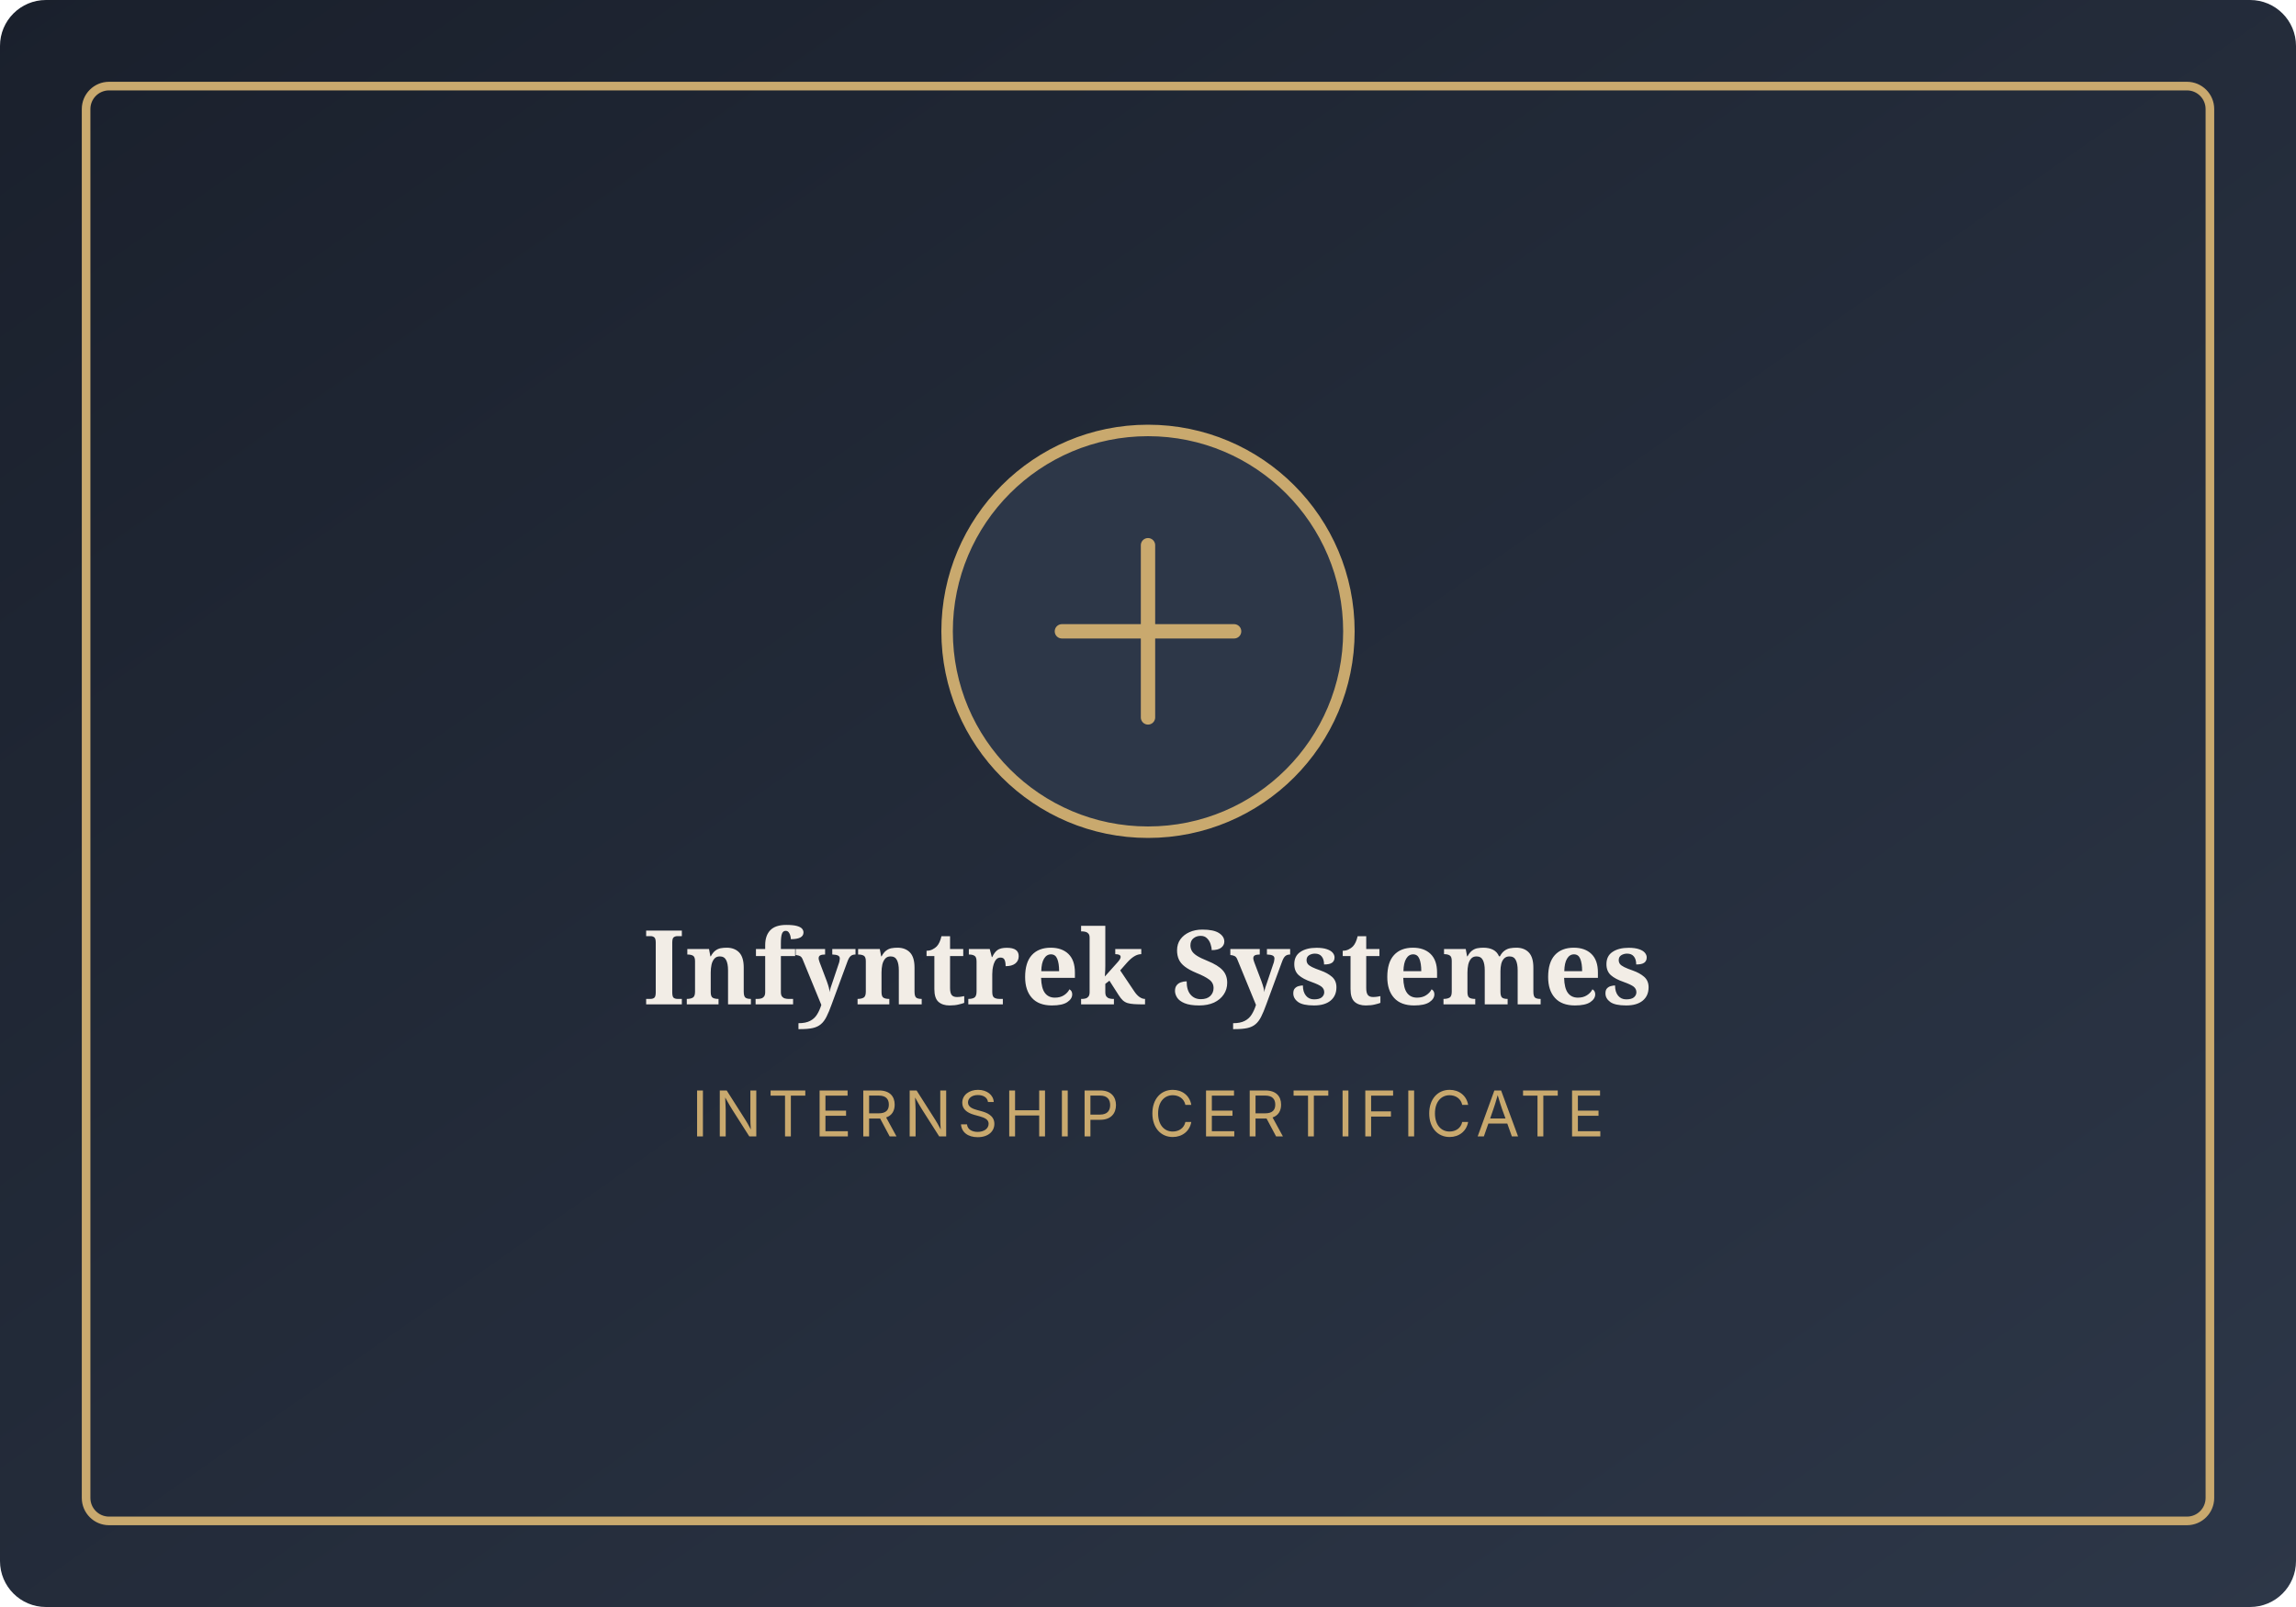
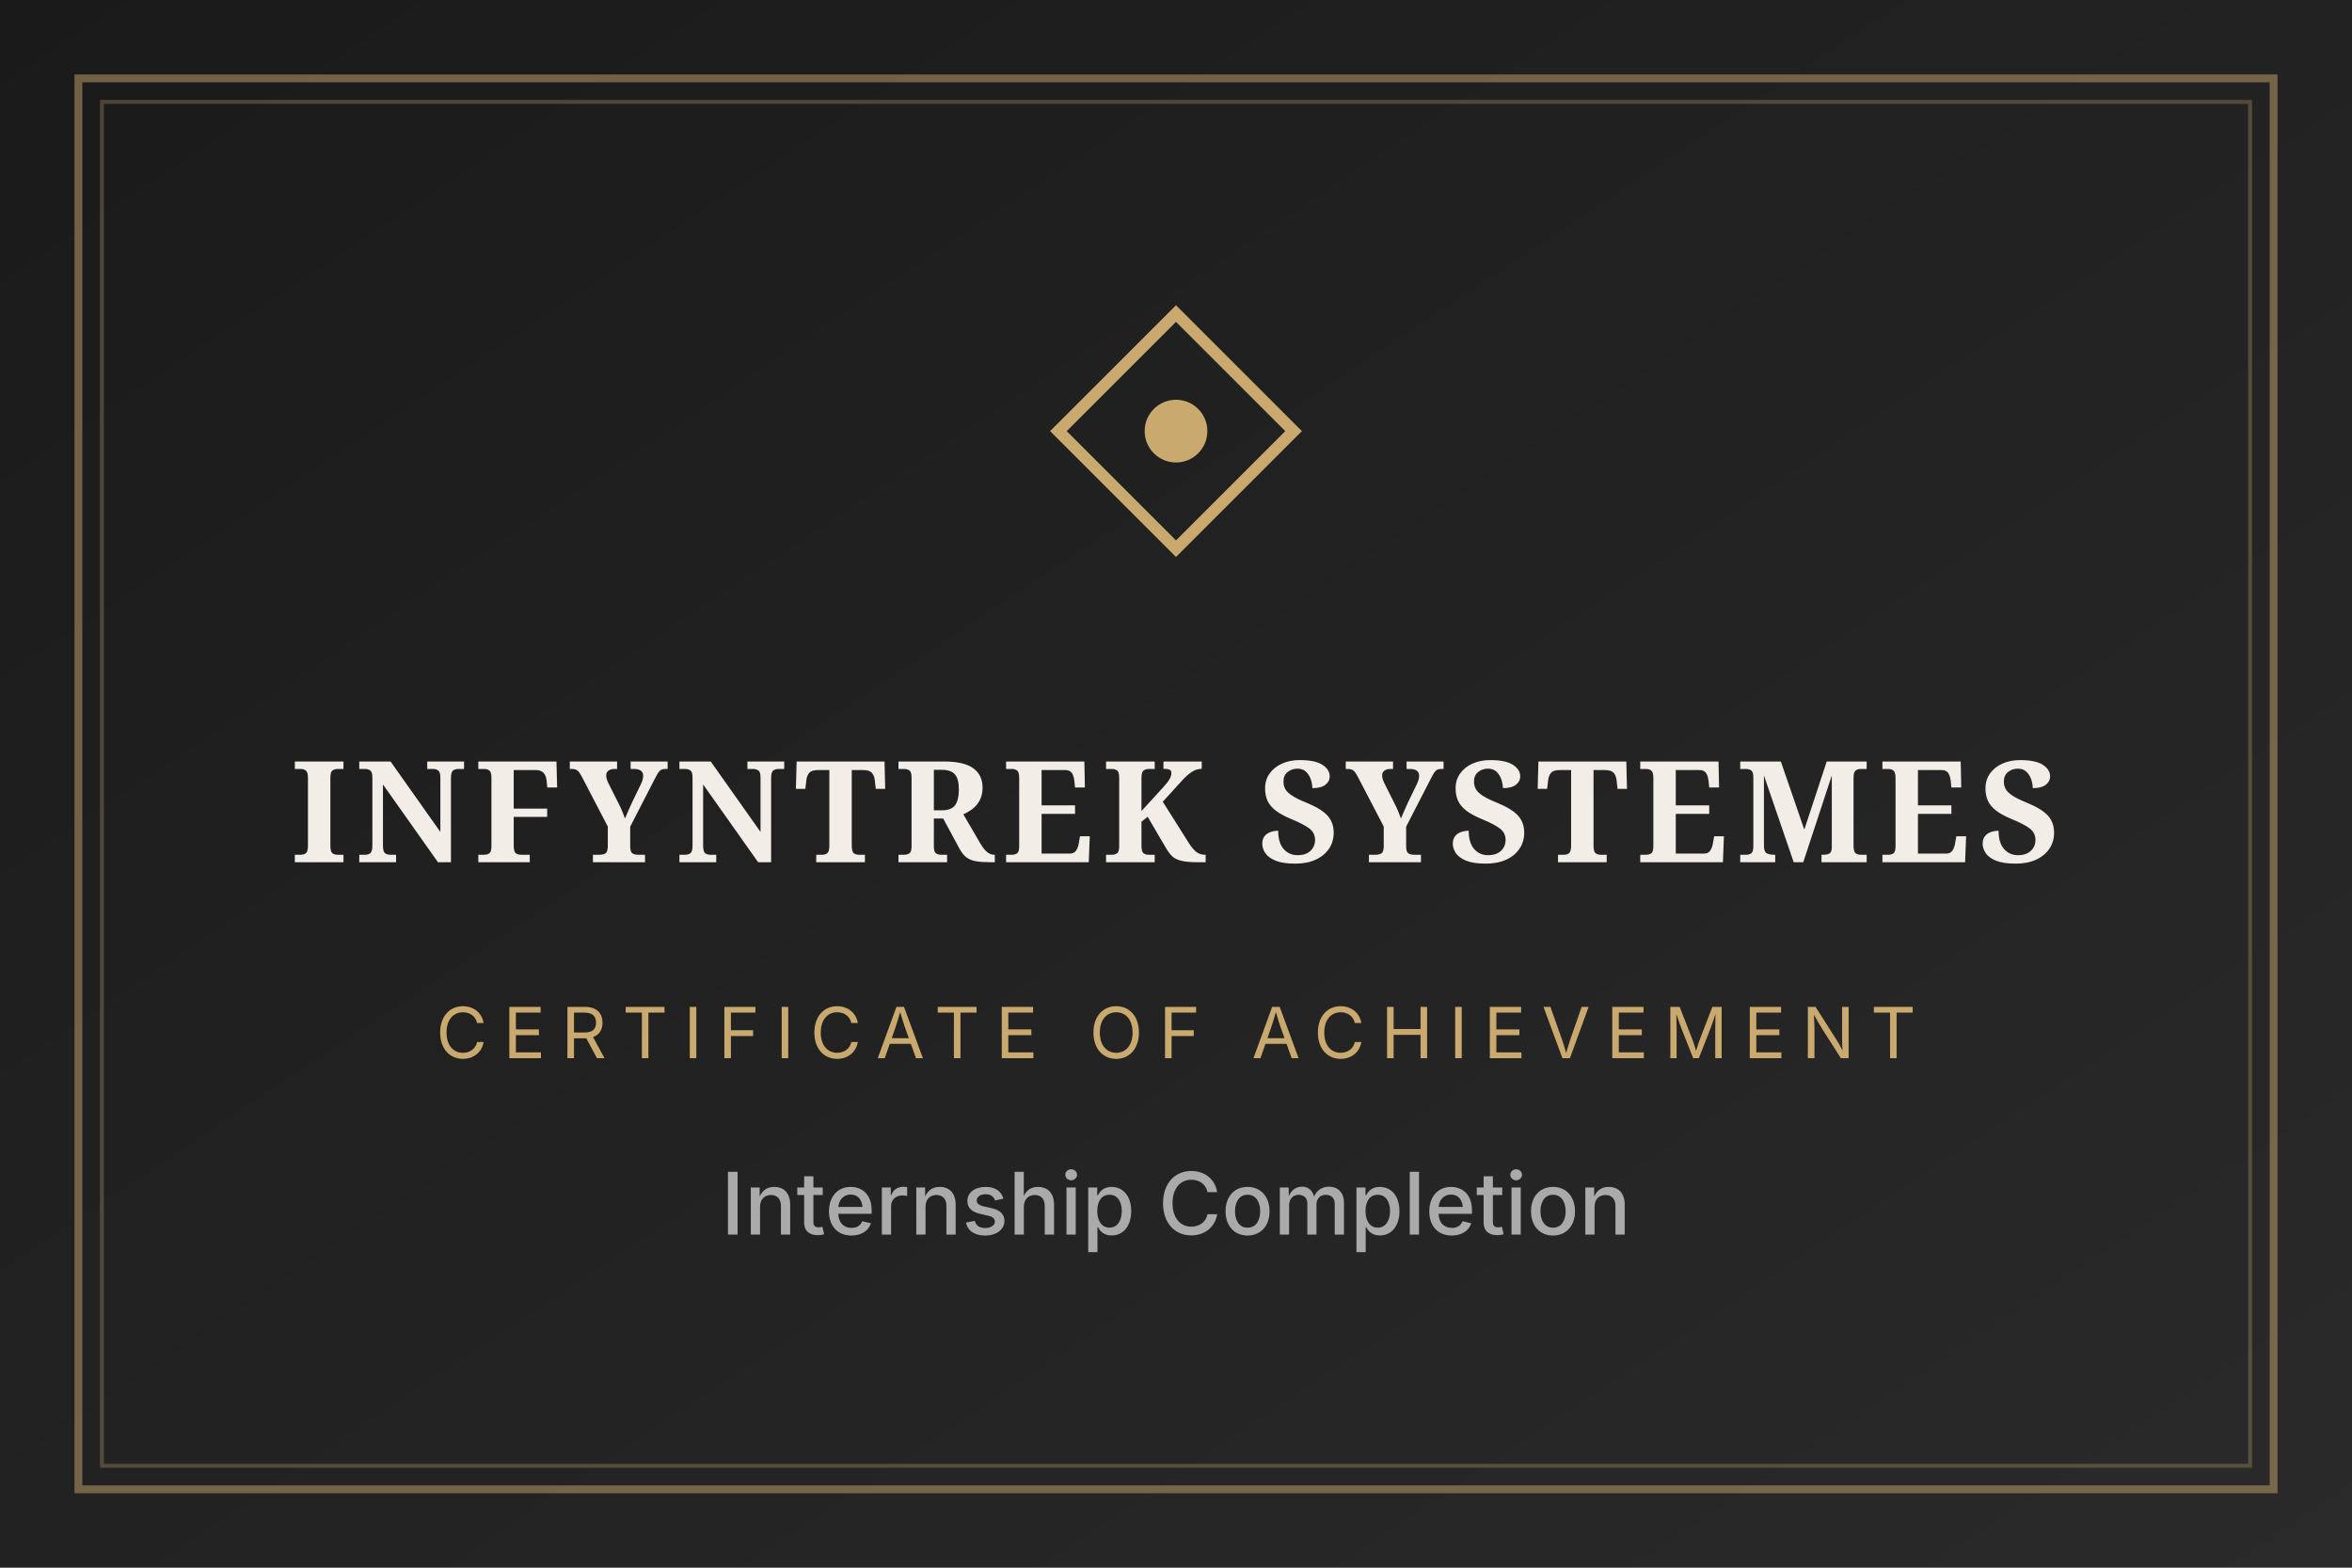
- <svg xmlns="http://www.w3.org/2000/svg" width="400" height="280" viewBox="0 0 400 280">
+ <svg xmlns="http://www.w3.org/2000/svg" width="600" height="400" viewBox="0 0 600 400">
  <defs>
-     <linearGradient id="bgGrad" x1="0%" y1="0%" x2="100%" y2="100%">
-       <stop offset="0%" stop-color="#1A202C" />
-       <stop offset="100%" stop-color="#2D3748" />
+     <linearGradient id="grad" x1="0%" y1="0%" x2="100%" y2="100%">
+       <stop offset="0%" stop-color="#1a1a1a" />
+       <stop offset="100%" stop-color="#2a2a2a" />
    </linearGradient>
  </defs>
-   <rect width="400" height="280" fill="url(#bgGrad)" rx="8" />
-   <rect x="15" y="15" width="370" height="250" fill="none" stroke="#C9A96E" stroke-width="1.5" rx="4" />
-   <circle cx="200" cy="110" r="35" fill="#2D3748" stroke="#C9A96E" stroke-width="2" />
-   <path d="M 185 110 H 215 M 200 95 V 125" fill="none" stroke="#C9A96E" stroke-width="2.5" stroke-linecap="round" />
-   <text x="200" y="175" font-family="'Playfair Display', serif" font-size="18" font-weight="bold" fill="#F2EDE6" text-anchor="middle">Infyntrek Systemes</text>
-   <text x="200" y="198" font-family="'Inter', sans-serif" font-size="11" fill="#C9A96E" text-anchor="middle" letter-spacing="1">INTERNSHIP CERTIFICATE</text>
+   <rect width="600" height="400" fill="url(#grad)" />
+   <rect x="20" y="20" width="560" height="360" fill="none" stroke="#C9A96E" stroke-width="2" stroke-opacity="0.5" />
+   <rect x="26" y="26" width="548" height="348" fill="none" stroke="#C9A96E" stroke-width="1" stroke-opacity="0.3" />
+   <path d="M 300 80 L 330 110 L 300 140 L 270 110 Z" fill="none" stroke="#C9A96E" stroke-width="3" />
+   <circle cx="300" cy="110" r="8" fill="#C9A96E" />
+   <text x="300" y="220" font-family="'Playfair Display', Georgia, serif" font-size="36" font-weight="bold" fill="#F2EDE6" text-anchor="middle" letter-spacing="2">INFYNTREK SYSTEMES</text>
+   <text x="300" y="270" font-family="'Inter', Arial, sans-serif" font-size="18" fill="#C9A96E" text-anchor="middle" letter-spacing="4">CERTIFICATE OF ACHIEVEMENT</text>
+   <text x="300" y="315" font-family="'Inter', Arial, sans-serif" font-size="22" font-weight="500" fill="#aaa" text-anchor="middle">Internship Completion</text>
</svg>
